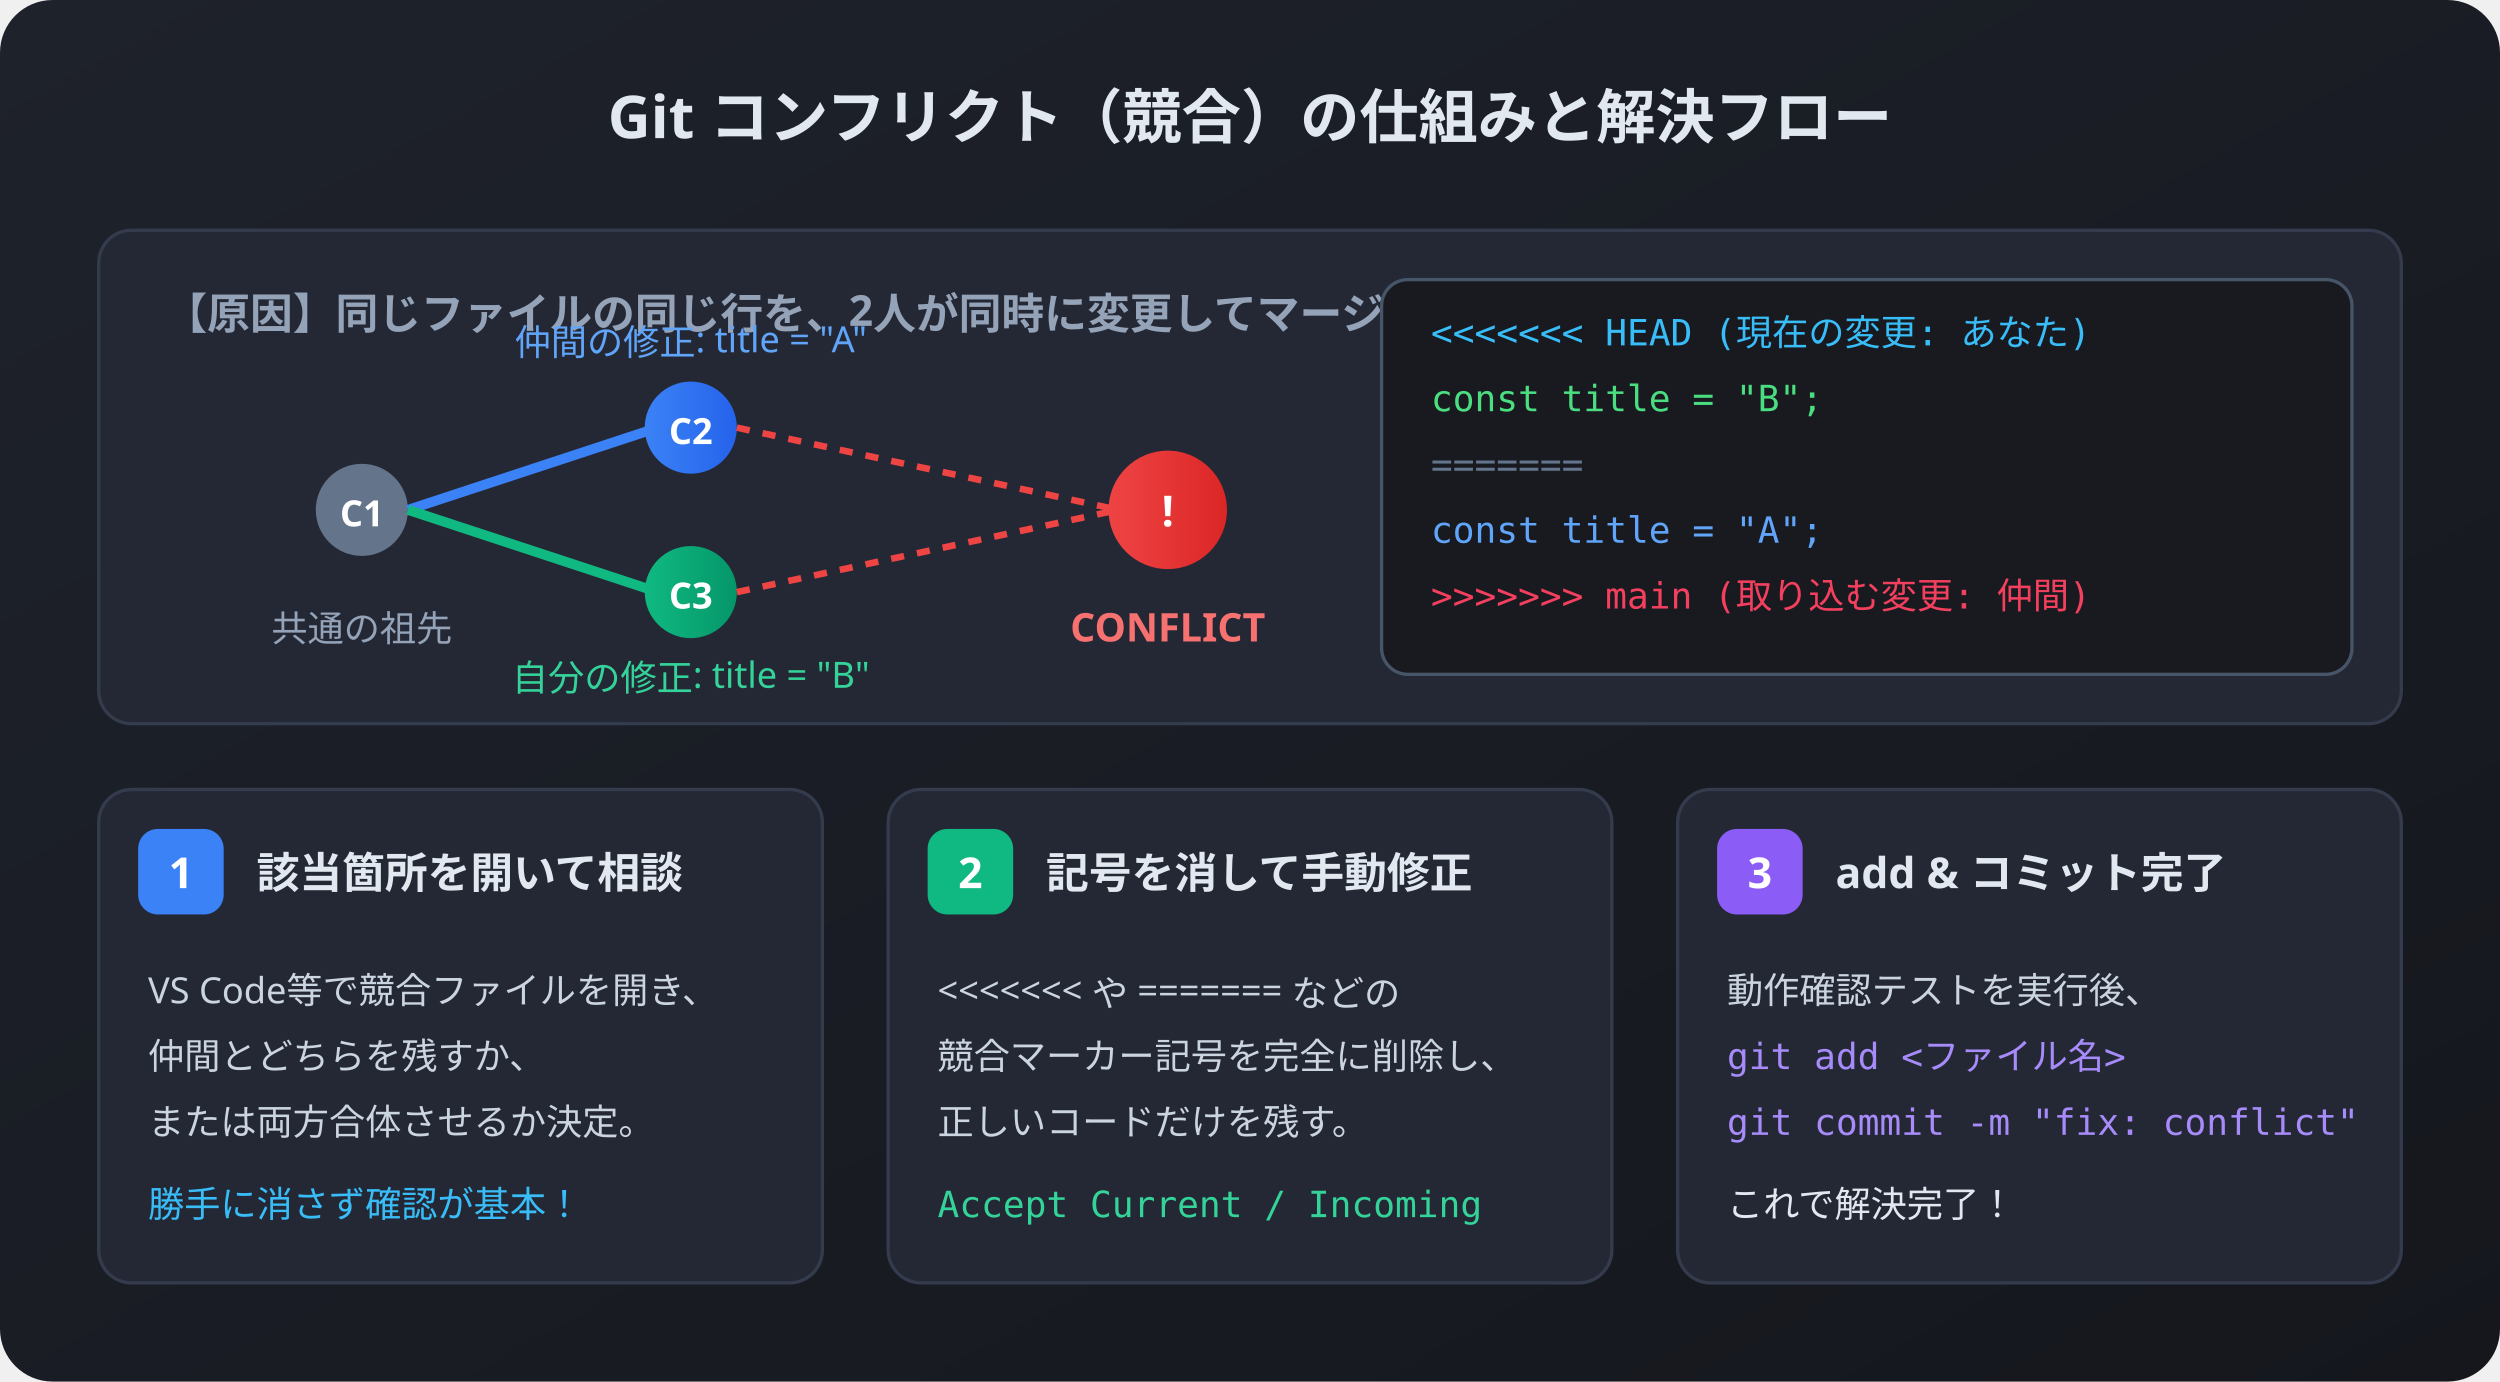
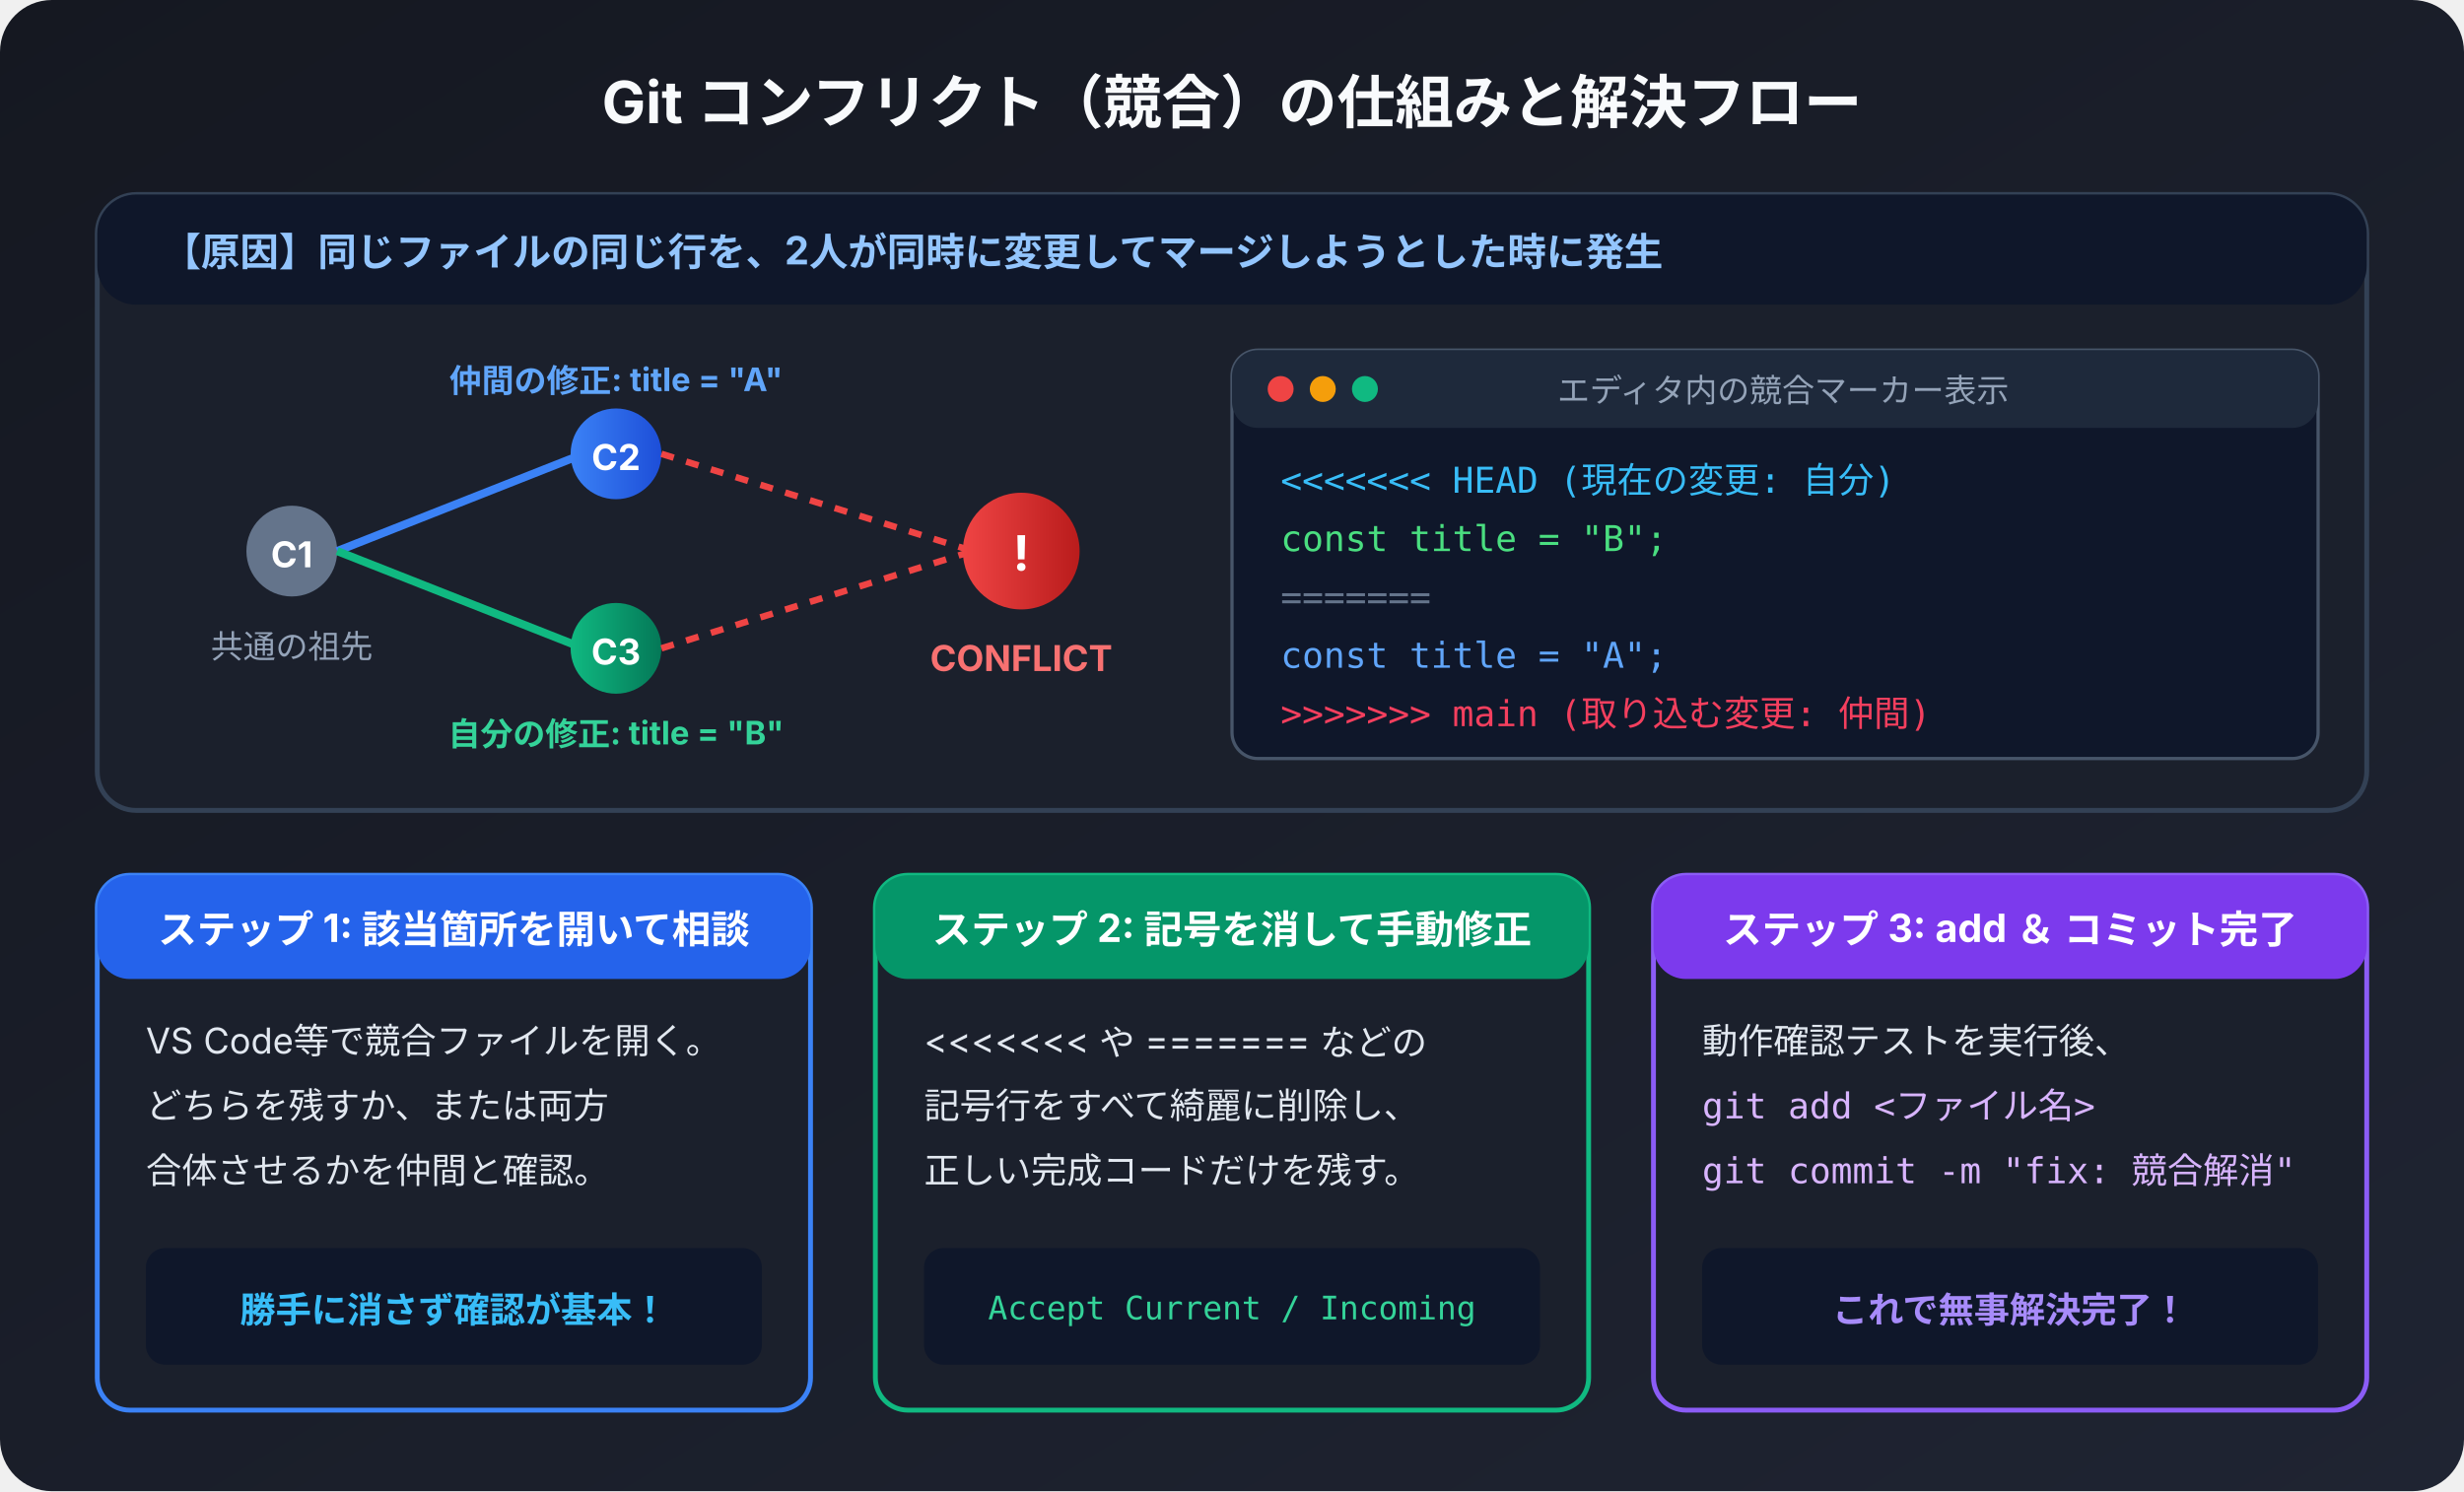
- <svg xmlns="http://www.w3.org/2000/svg" viewBox="0 0 760 420" width="100%" height="100%">
+ <svg xmlns="http://www.w3.org/2000/svg" viewBox="0 0 760 460" width="100%" height="100%">
  <defs>
-     <linearGradient id="bgGrad" x1="0%" y1="0%" x2="100%" y2="100%">
-       <stop offset="0%" stop-color="#1e222b" />
-       <stop offset="100%" stop-color="#15171d" />
+     <linearGradient id="bgGradC" x1="0%" y1="0%" x2="100%" y2="100%">
+       <stop offset="0%" stop-color="#151821" />
+       <stop offset="100%" stop-color="#1f2432" />
    </linearGradient>
-     <linearGradient id="mainGrad" x1="0%" y1="0%" x2="100%" y2="0%">
+     <linearGradient id="mainGradC" x1="0%" y1="0%" x2="100%" y2="0%">
      <stop offset="0%" stop-color="#3b82f6" />
-       <stop offset="100%" stop-color="#2563eb" />
+       <stop offset="100%" stop-color="#1d4ed8" />
    </linearGradient>
-     <linearGradient id="featureGrad" x1="0%" y1="0%" x2="100%" y2="0%">
+     <linearGradient id="featureGradC" x1="0%" y1="0%" x2="100%" y2="0%">
      <stop offset="0%" stop-color="#10b981" />
-       <stop offset="100%" stop-color="#059669" />
+       <stop offset="100%" stop-color="#047857" />
    </linearGradient>
-     <linearGradient id="conflictGrad" x1="0%" y1="0%" x2="100%" y2="0%">
+     <linearGradient id="conflictGradC" x1="0%" y1="0%" x2="100%" y2="0%">
      <stop offset="0%" stop-color="#ef4444" />
-       <stop offset="100%" stop-color="#dc2626" />
+       <stop offset="100%" stop-color="#b91c1c" />
    </linearGradient>
-     <filter id="shadow" x="-5%" y="-5%" width="110%" height="110%">
-       <feDropShadow dx="0" dy="4" stdDeviation="4" flood-color="#000" flood-opacity="0.3" />
-     </filter>
  </defs>
-   <rect width="760" height="420" rx="16" fill="url(#bgGrad)" />
-   <text x="380" y="42" text-anchor="middle" fill="#e2e8f0" font-family="sans-serif" font-size="18" font-weight="bold">Git コンフリクト（競合）の仕組みと解決フロー</text>
-   <g transform="translate(30, 70)">
-     <rect width="700" height="150" rx="10" fill="#242834" stroke="#333b4d" stroke-width="1" />
-     <text x="20" y="30" fill="#94a3b8" font-family="sans-serif" font-size="13" font-weight="bold">【原因】同じファイルの同じ行を、2人が同時に変更してマージしようとしたとき発生</text>
-     <circle cx="80" cy="85" r="14" fill="#64748b" />
-     <text x="80" y="90" text-anchor="middle" fill="#fff" font-family="sans-serif" font-size="11" font-weight="bold">C1</text>
-     <text x="80" y="125" text-anchor="middle" fill="#94a3b8" font-family="sans-serif" font-size="11">共通の祖先</text>
-     <line x1="94" y1="85" x2="170" y2="60" stroke="#3b82f6" stroke-width="3" />
-     <circle cx="180" cy="60" r="14" fill="url(#mainGrad)" />
-     <text x="180" y="65" text-anchor="middle" fill="#fff" font-family="sans-serif" font-size="11" font-weight="bold">C2</text>
-     <text x="180" y="38" text-anchor="middle" fill="#60a5fa" font-family="sans-serif" font-size="11">仲間の修正: title = "A"</text>
-     <line x1="94" y1="85" x2="170" y2="110" stroke="#10b981" stroke-width="3" />
-     <circle cx="180" cy="110" r="14" fill="url(#featureGrad)" />
-     <text x="180" y="115" text-anchor="middle" fill="#fff" font-family="sans-serif" font-size="11" font-weight="bold">C3</text>
-     <text x="180" y="140" text-anchor="middle" fill="#34d399" font-family="sans-serif" font-size="11">自分の修正: title = "B"</text>
-     <line x1="194" y1="60" x2="310" y2="85" stroke="#ef4444" stroke-width="2" stroke-dasharray="4,4" />
-     <line x1="194" y1="110" x2="310" y2="85" stroke="#ef4444" stroke-width="2" stroke-dasharray="4,4" />
-     <circle cx="325" cy="85" r="18" fill="url(#conflictGrad)" />
-     <text x="325" y="90" text-anchor="middle" fill="#fff" font-family="sans-serif" font-size="13" font-weight="bold">!</text>
-     <text x="325" y="125" text-anchor="middle" fill="#f87171" font-family="sans-serif" font-size="12" font-weight="bold">CONFLICT</text>
-     <rect x="390" y="15" width="295" height="120" rx="8" fill="#181a20" stroke="#475569" stroke-width="1" />
-     <text x="405" y="35" fill="#38bdf8" font-family="monospace" font-size="11">&lt;&lt;&lt;&lt;&lt;&lt;&lt; HEAD (現在の変更: あなた)</text>
-     <text x="405" y="55" fill="#4ade80" font-family="monospace" font-size="11">const title = "B";</text>
-     <text x="405" y="75" fill="#64748b" font-family="monospace" font-size="11">=======</text>
-     <text x="405" y="95" fill="#60a5fa" font-family="monospace" font-size="11">const title = "A";</text>
-     <text x="405" y="115" fill="#f43f5e" font-family="monospace" font-size="11">&gt;&gt;&gt;&gt;&gt;&gt;&gt; main (取り込む変更: 仲間)</text>
+   <rect width="760" height="460" rx="16" fill="url(#bgGradC)" />
+   <text x="380" y="38" text-anchor="middle" fill="#f8fafc" font-family="-apple-system, BlinkMacSystemFont, sans-serif" font-size="18" font-weight="bold">Git コンフリクト（競合）の仕組みと解決フロー</text>
+   <g transform="translate(30, 60)">
+     <rect width="700" height="190" rx="12" fill="#1b202c" stroke="#334155" stroke-width="1.5" />
+     <rect width="700" height="34" rx="12" fill="#0f172a" />
+     <text x="20" y="22" fill="#93c5fd" font-family="-apple-system, BlinkMacSystemFont, sans-serif" font-size="12" font-weight="bold">【原因】同じファイルの同じ行を、2人が同時に変更してマージしようとした時に発生</text>
+     <g transform="translate(10, 45)">
+       <circle cx="50" cy="65" r="14" fill="#64748b" />
+       <text x="50" y="70" text-anchor="middle" fill="#fff" font-family="-apple-system, BlinkMacSystemFont, sans-serif" font-size="11" font-weight="bold">C1</text>
+       <text x="50" y="98" text-anchor="middle" fill="#94a3b8" font-family="-apple-system, BlinkMacSystemFont, sans-serif" font-size="10">共通の祖先</text>
+       <line x1="64" y1="65" x2="140" y2="35" stroke="#3b82f6" stroke-width="2.5" />
+       <circle cx="150" cy="35" r="14" fill="url(#mainGradC)" />
+       <text x="150" y="40" text-anchor="middle" fill="#fff" font-family="-apple-system, BlinkMacSystemFont, sans-serif" font-size="11" font-weight="bold">C2</text>
+       <text x="150" y="16" text-anchor="middle" fill="#60a5fa" font-family="-apple-system, BlinkMacSystemFont, sans-serif" font-size="10" font-weight="bold">仲間の修正: title = "A"</text>
+       <line x1="64" y1="65" x2="140" y2="95" stroke="#10b981" stroke-width="2.5" />
+       <circle cx="150" cy="95" r="14" fill="url(#featureGradC)" />
+       <text x="150" y="100" text-anchor="middle" fill="#fff" font-family="-apple-system, BlinkMacSystemFont, sans-serif" font-size="11" font-weight="bold">C3</text>
+       <text x="150" y="125" text-anchor="middle" fill="#34d399" font-family="-apple-system, BlinkMacSystemFont, sans-serif" font-size="10" font-weight="bold">自分の修正: title = "B"</text>
+       <line x1="164" y1="35" x2="260" y2="65" stroke="#ef4444" stroke-width="2" stroke-dasharray="4,4" />
+       <line x1="164" y1="95" x2="260" y2="65" stroke="#ef4444" stroke-width="2" stroke-dasharray="4,4" />
+       <circle cx="275" cy="65" r="18" fill="url(#conflictGradC)" />
+       <text x="275" y="71" text-anchor="middle" fill="#fff" font-family="-apple-system, BlinkMacSystemFont, sans-serif" font-size="15" font-weight="bold">!</text>
+       <text x="275" y="102" text-anchor="middle" fill="#f87171" font-family="-apple-system, BlinkMacSystemFont, sans-serif" font-size="11" font-weight="bold">CONFLICT</text>
+     </g>
+     <g transform="translate(350, 48)">
+       <rect width="335" height="126" rx="8" fill="#0f172a" stroke="#475569" stroke-width="1" />
+       <rect width="335" height="24" rx="8" fill="#1e293b" />
+       <circle cx="15" cy="12" r="4" fill="#ef4444" />
+       <circle cx="28" cy="12" r="4" fill="#f59e0b" />
+       <circle cx="41" cy="12" r="4" fill="#10b981" />
+       <text x="170" y="16" text-anchor="middle" fill="#94a3b8" font-family="-apple-system, BlinkMacSystemFont, sans-serif" font-size="10">エディタ内の競合マーカー表示</text>
+       <text x="15" y="44" fill="#38bdf8" font-family="Consolas, monospace" font-size="11">&lt;&lt;&lt;&lt;&lt;&lt;&lt; HEAD (現在の変更: 自分)</text>
+       <text x="15" y="62" fill="#4ade80" font-family="Consolas, monospace" font-size="11">const title = "B";</text>
+       <text x="15" y="80" fill="#64748b" font-family="Consolas, monospace" font-size="11">=======</text>
+       <text x="15" y="98" fill="#60a5fa" font-family="Consolas, monospace" font-size="11">const title = "A";</text>
+       <text x="15" y="116" fill="#f43f5e" font-family="Consolas, monospace" font-size="11">&gt;&gt;&gt;&gt;&gt;&gt;&gt; main (取り込む変更: 仲間)</text>
+     </g>
  </g>
-   <g transform="translate(30, 240)">
-     <rect x="0" y="0" width="220" height="150" rx="10" fill="#242834" stroke="#333b4d" stroke-width="1" />
-     <rect x="12" y="12" width="26" height="26" rx="6" fill="#3b82f6" />
-     <text x="25" y="30" text-anchor="middle" fill="#fff" font-family="sans-serif" font-size="13" font-weight="bold">1</text>
-     <text x="48" y="30" fill="#e2e8f0" font-family="sans-serif" font-size="13" font-weight="bold">該当箇所を開いて相談</text>
-     <text x="15" y="65" fill="#cbd5e1" font-family="sans-serif" font-size="11">VS Code等で競合ファイルを開き、</text>
-     <text x="15" y="85" fill="#cbd5e1" font-family="sans-serif" font-size="11">仲間とどちらを残すか、</text>
-     <text x="15" y="105" fill="#cbd5e1" font-family="sans-serif" font-size="11">または両方合体させるか決定。</text>
-     <text x="15" y="130" fill="#38bdf8" font-family="sans-serif" font-size="11">勝手に消さず確認が基本！</text>
-     <rect x="240" y="0" width="220" height="150" rx="10" fill="#242834" stroke="#333b4d" stroke-width="1" />
-     <rect x="252" y="12" width="26" height="26" rx="6" fill="#10b981" />
-     <text x="265" y="30" text-anchor="middle" fill="#fff" font-family="sans-serif" font-size="13" font-weight="bold">2</text>
-     <text x="288" y="30" fill="#e2e8f0" font-family="sans-serif" font-size="13" font-weight="bold">記号を消して手動修正</text>
-     <text x="255" y="65" fill="#cbd5e1" font-family="sans-serif" font-size="11">&lt;&lt;&lt;&lt;&lt;&lt;&lt; や ======= などの</text>
-     <text x="255" y="85" fill="#cbd5e1" font-family="sans-serif" font-size="11">競合マーカー記号を完全に削除し、</text>
-     <text x="255" y="105" fill="#cbd5e1" font-family="sans-serif" font-size="11">正しいコードだけを残す。</text>
-     <text x="255" y="130" fill="#34d399" font-family="monospace" font-size="11">Accept Current / Incoming</text>
-     <rect x="480" y="0" width="220" height="150" rx="10" fill="#242834" stroke="#333b4d" stroke-width="1" />
-     <rect x="492" y="12" width="26" height="26" rx="6" fill="#8b5cf6" />
-     <text x="505" y="30" text-anchor="middle" fill="#fff" font-family="sans-serif" font-size="13" font-weight="bold">3</text>
-     <text x="528" y="30" fill="#e2e8f0" font-family="sans-serif" font-size="13" font-weight="bold">add &amp; コミット完了</text>
-     <text x="495" y="65" fill="#cbd5e1" font-family="sans-serif" font-size="11">動作確認テストを実行後、</text>
-     <text x="495" y="85" fill="#a78bfa" font-family="monospace" font-size="11">git add &lt;ファイル名&gt;</text>
-     <text x="495" y="105" fill="#a78bfa" font-family="monospace" font-size="11">git commit -m "fix: conflict"</text>
-     <text x="495" y="130" fill="#e2e8f0" font-family="sans-serif" font-size="11">これで解決完了！</text>
+   <g transform="translate(30, 270)">
+     <rect x="0" y="0" width="220" height="165" rx="10" fill="#1b202c" stroke="#3b82f6" stroke-width="1.5" />
+     <rect x="0" y="0" width="220" height="32" rx="10" fill="#2563eb" />
+     <text x="110" y="21" text-anchor="middle" fill="#fff" font-family="-apple-system, BlinkMacSystemFont, sans-serif" font-size="12" font-weight="bold">ステップ 1: 該当箇所を開いて相談</text>
+     <text x="15" y="55" fill="#e2e8f0" font-family="-apple-system, BlinkMacSystemFont, sans-serif" font-size="11">VS Code等で競合ファイルを開く。</text>
+     <text x="15" y="75" fill="#e2e8f0" font-family="-apple-system, BlinkMacSystemFont, sans-serif" font-size="11">どちらを残すか、または両方</text>
+     <text x="15" y="95" fill="#e2e8f0" font-family="-apple-system, BlinkMacSystemFont, sans-serif" font-size="11">合体させるかを仲間と確認。</text>
+     <rect x="15" y="115" width="190" height="36" rx="6" fill="#0f172a" />
+     <text x="110" y="138" text-anchor="middle" fill="#38bdf8" font-family="-apple-system, BlinkMacSystemFont, sans-serif" font-size="11" font-weight="bold">勝手に消さず確認が基本！</text>
+     <rect x="240" y="0" width="220" height="165" rx="10" fill="#1b202c" stroke="#10b981" stroke-width="1.5" />
+     <rect x="240" y="0" width="220" height="32" rx="10" fill="#059669" />
+     <text x="350" y="21" text-anchor="middle" fill="#fff" font-family="-apple-system, BlinkMacSystemFont, sans-serif" font-size="12" font-weight="bold">ステップ 2: 記号を消して手動修正</text>
+     <text x="255" y="55" fill="#e2e8f0" font-family="-apple-system, BlinkMacSystemFont, sans-serif" font-size="11">&lt;&lt;&lt;&lt;&lt;&lt;&lt; や ======= などの</text>
+     <text x="255" y="75" fill="#e2e8f0" font-family="-apple-system, BlinkMacSystemFont, sans-serif" font-size="11">記号行をすべて綺麗に削除し、</text>
+     <text x="255" y="95" fill="#e2e8f0" font-family="-apple-system, BlinkMacSystemFont, sans-serif" font-size="11">正しい完成コードだけを残す。</text>
+     <rect x="255" y="115" width="190" height="36" rx="6" fill="#0f172a" />
+     <text x="350" y="137" text-anchor="middle" fill="#34d399" font-family="Consolas, monospace" font-size="10">Accept Current / Incoming</text>
+     <rect x="480" y="0" width="220" height="165" rx="10" fill="#1b202c" stroke="#8b5cf6" stroke-width="1.5" />
+     <rect x="480" y="0" width="220" height="32" rx="10" fill="#7c3aed" />
+     <text x="590" y="21" text-anchor="middle" fill="#fff" font-family="-apple-system, BlinkMacSystemFont, sans-serif" font-size="12" font-weight="bold">ステップ 3: add ＆ コミット完了</text>
+     <text x="495" y="55" fill="#e2e8f0" font-family="-apple-system, BlinkMacSystemFont, sans-serif" font-size="11">動作確認テストを実行後、</text>
+     <text x="495" y="75" fill="#d8b4fe" font-family="Consolas, monospace" font-size="11">git add &lt;ファイル名&gt;</text>
+     <text x="495" y="95" fill="#d8b4fe" font-family="Consolas, monospace" font-size="11">git commit -m "fix: 競合解消"</text>
+     <rect x="495" y="115" width="190" height="36" rx="6" fill="#0f172a" />
+     <text x="590" y="138" text-anchor="middle" fill="#a78bfa" font-family="-apple-system, BlinkMacSystemFont, sans-serif" font-size="11" font-weight="bold">これで無事解決完了！</text>
  </g>
</svg>
